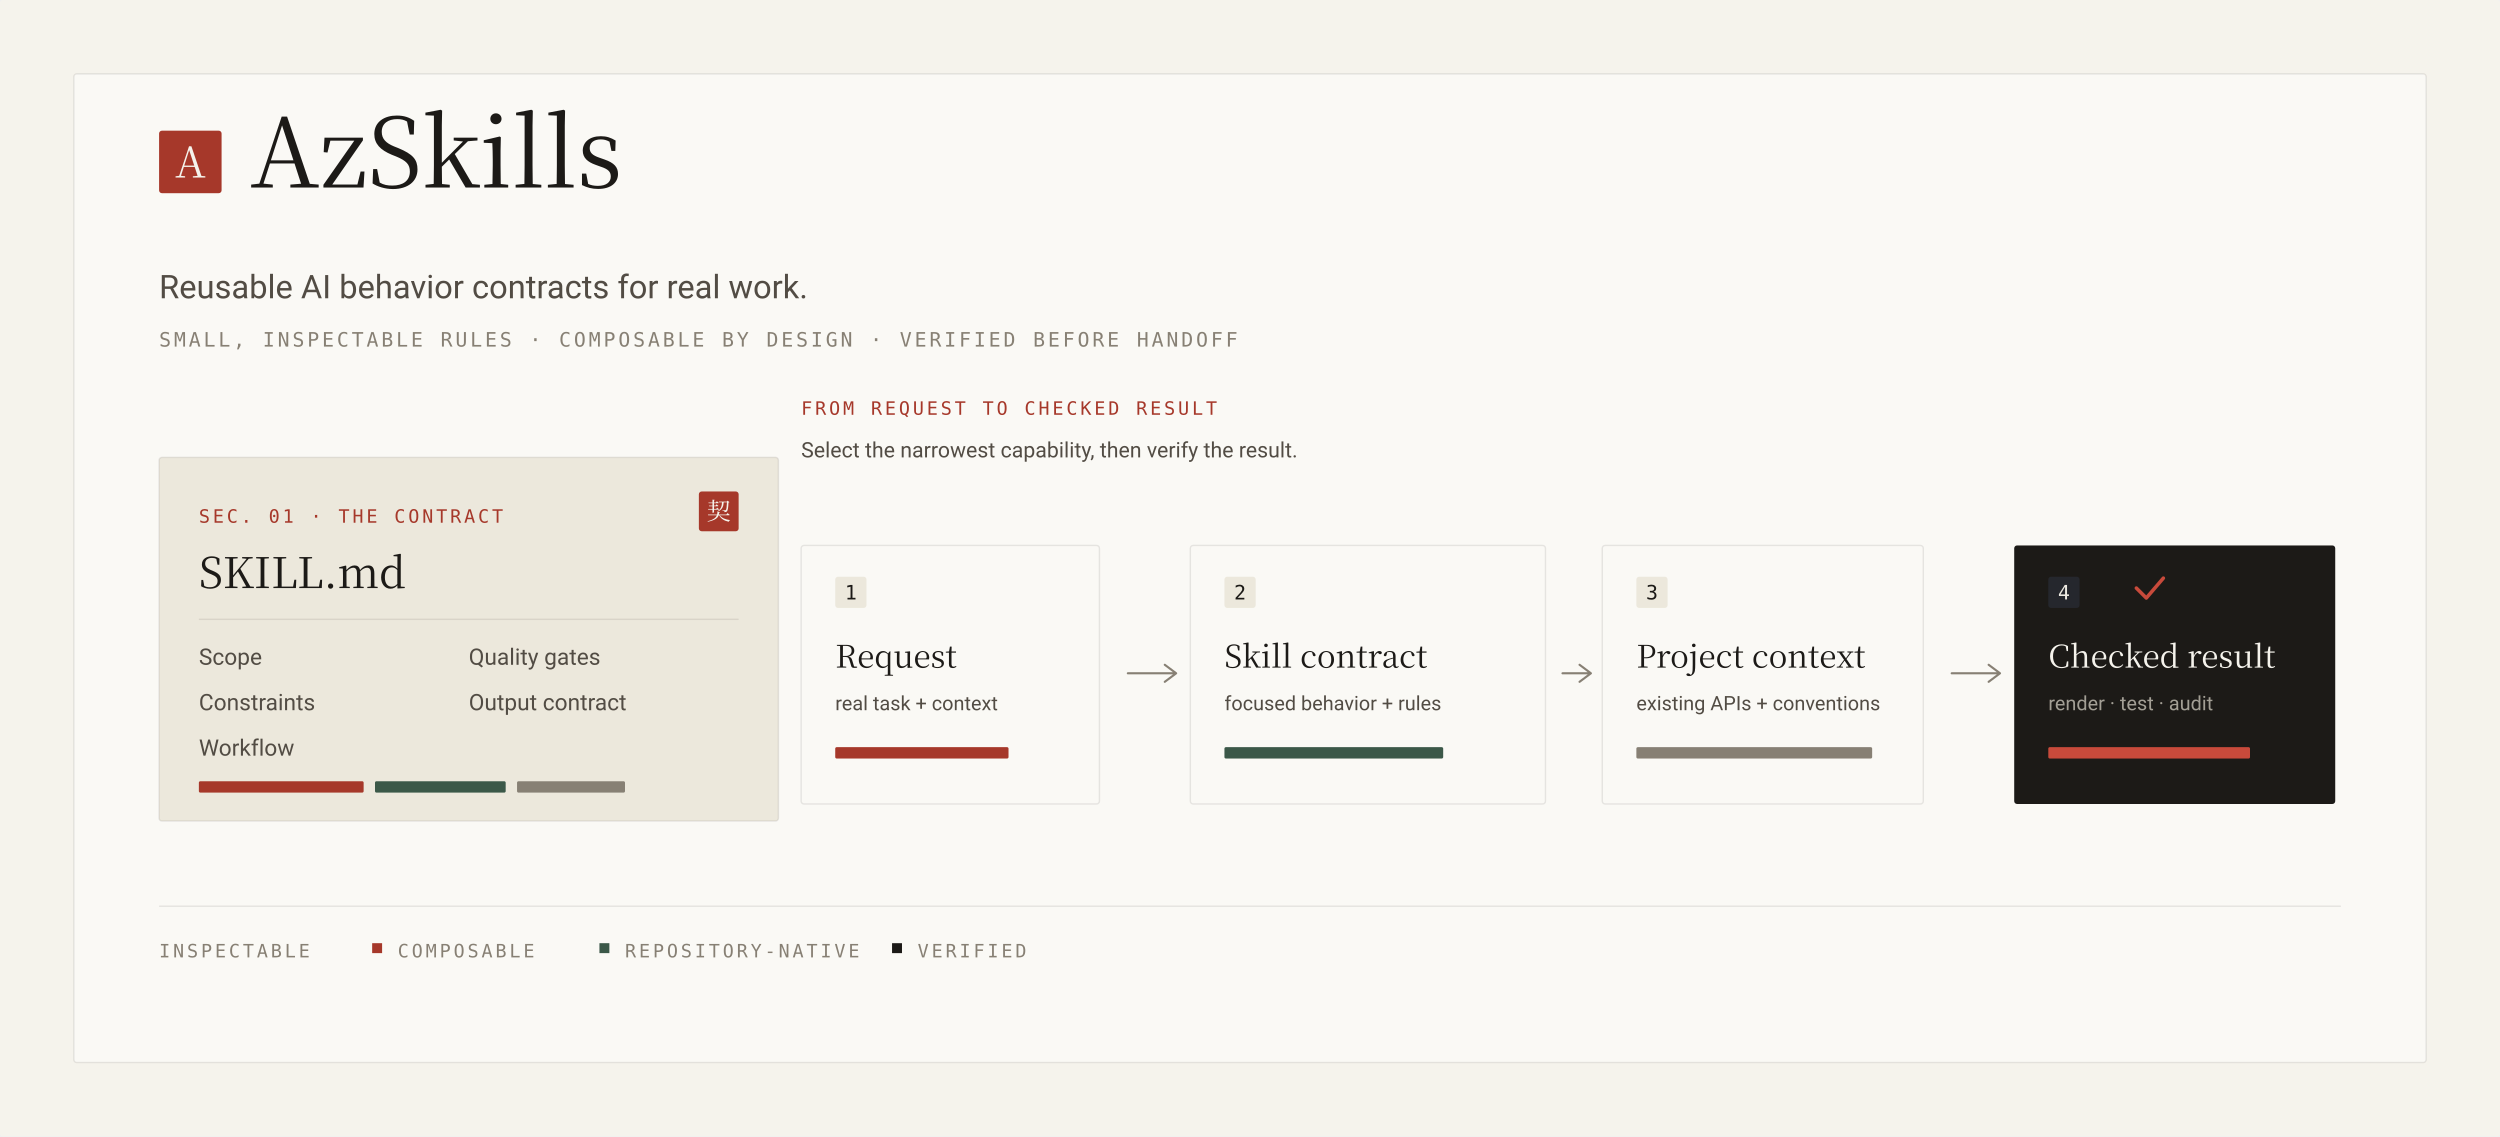
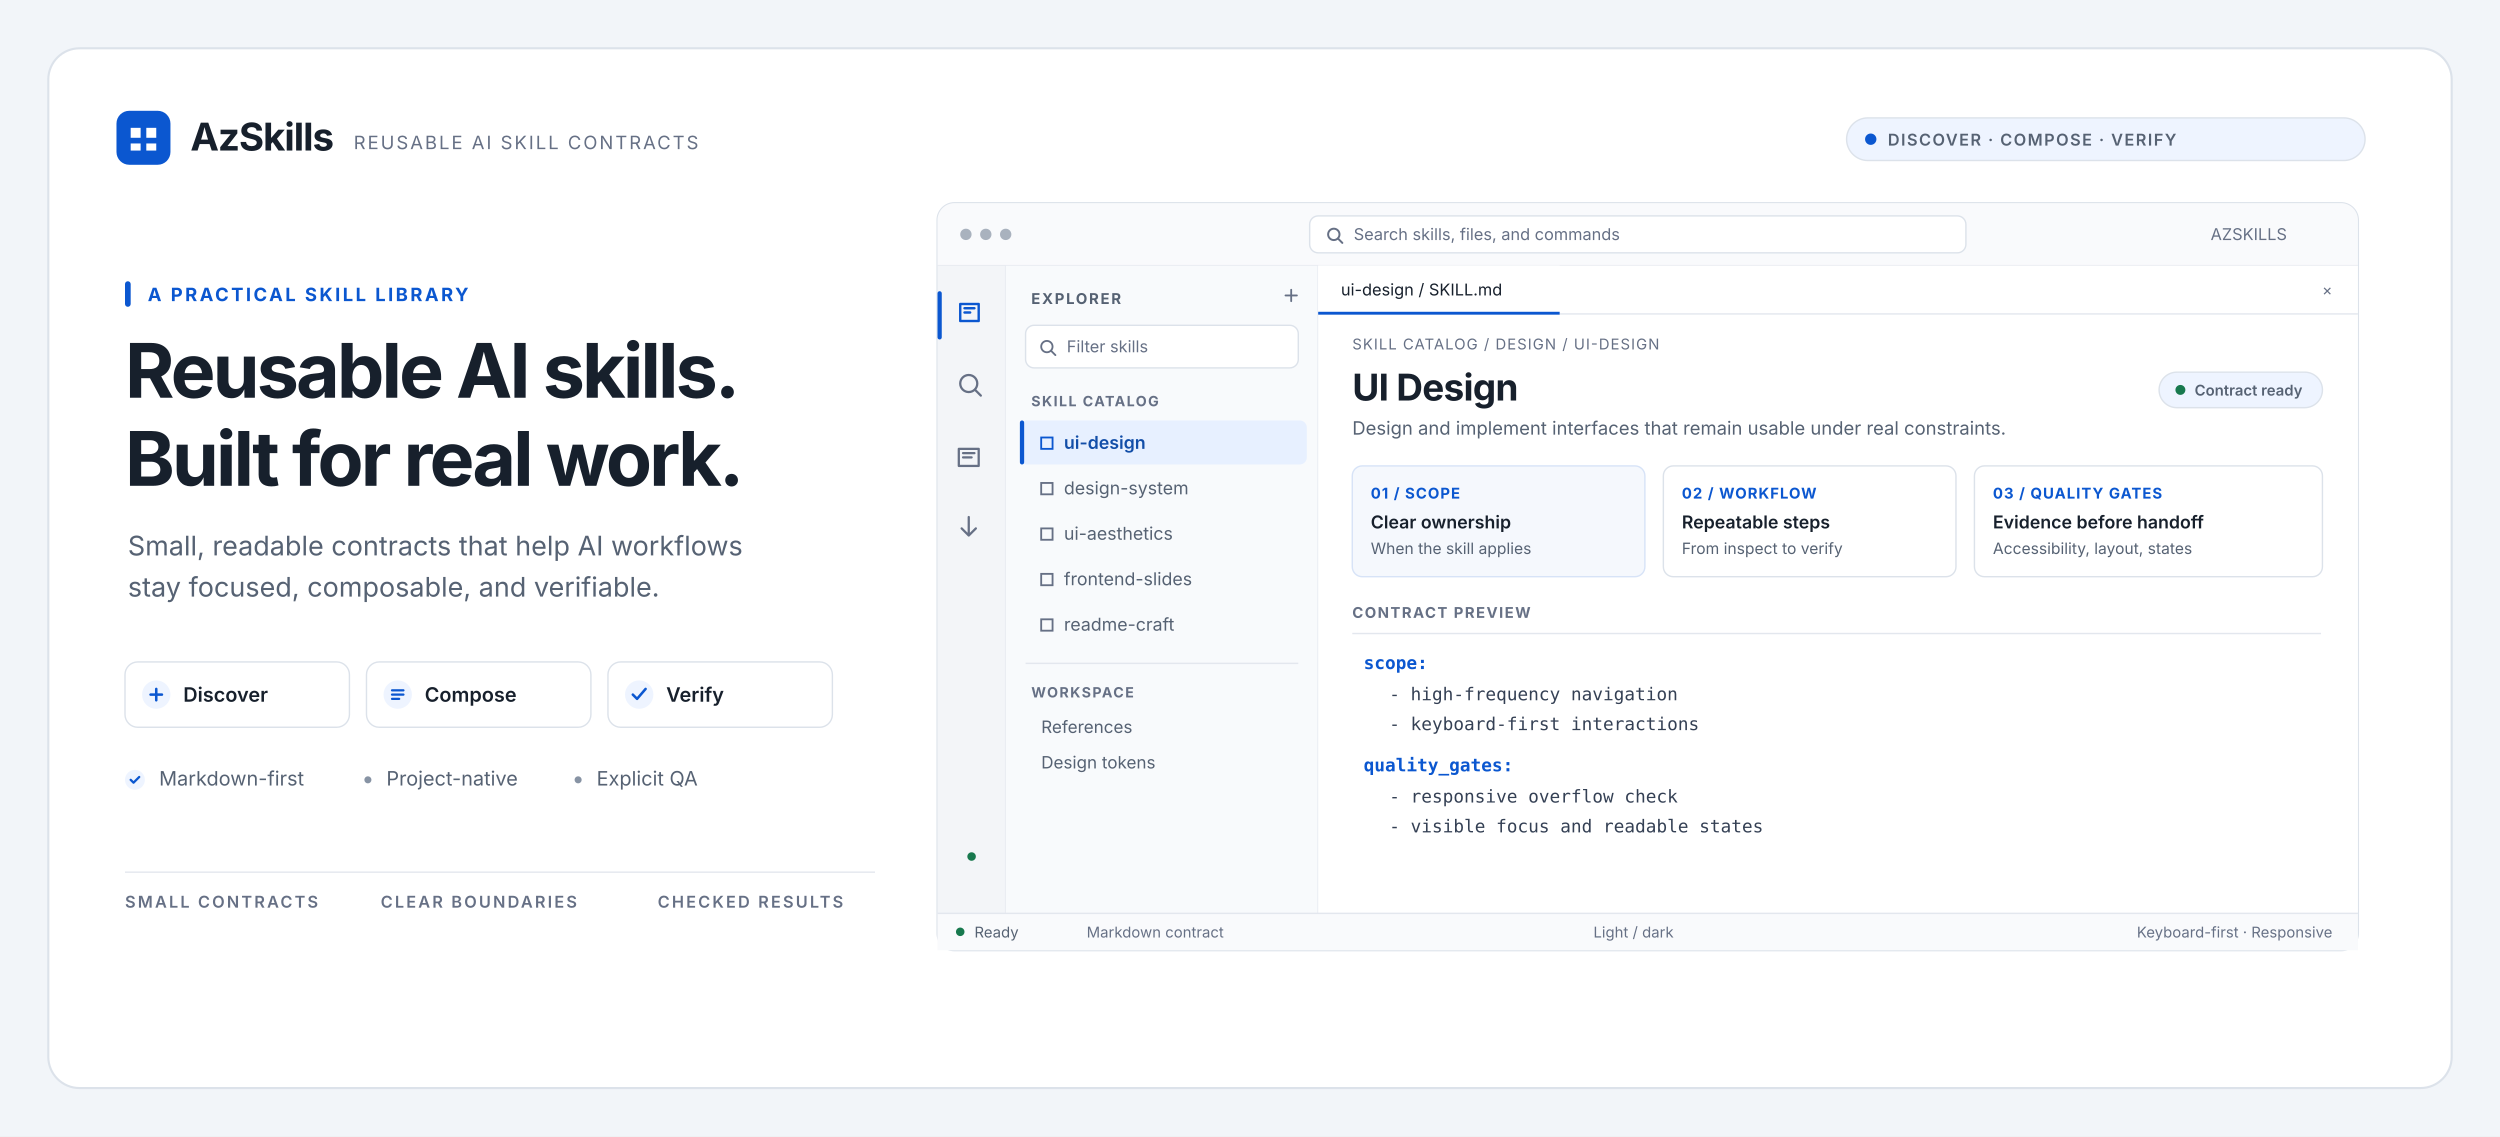
<svg xmlns="http://www.w3.org/2000/svg" viewBox="0 0 1760 800" role="img" aria-labelledby="title desc">
-   <rect width="1760" height="800" rx="2" fill="#F5F3EC" />
-   <rect x="52" y="52" width="1656" height="696" rx="2" fill="#FAF9F5" stroke="#282420" stroke-opacity="0.10" stroke-width="1" />
-   <g font-family="'Source Han Serif SC','Noto Serif CJK SC','Songti SC',Georgia,serif">
-     <g transform="translate(112 92)">
-       <rect width="44" height="44" rx="2" fill="#A6382A" />
-       <text x="22" y="33" text-anchor="middle" fill="#F5F3EC" font-size="30" font-weight="500">A</text>
-       <text x="64" y="40" fill="#1C1A17" font-size="68" font-weight="500">AzSkills</text>
-       <text x="0" y="118" fill="#524C44" font-size="23" font-family="-apple-system,BlinkMacSystemFont,'Segoe UI',Roboto,sans-serif">Reusable AI behavior contracts for real work.</text>
-       <text x="0" y="152" fill="#878074" font-size="14" font-family="'JetBrains Mono',SFMono-Regular,Menlo,monospace" letter-spacing="2">SMALL, INSPECTABLE RULES · COMPOSABLE BY DESIGN · VERIFIED BEFORE HANDOFF</text>
+   <rect width="1760" height="800" fill="#F2F5F9" />
+   <rect x="34" y="34" width="1692" height="732" rx="22" fill="#FFFFFF" stroke="#DCE2EA" stroke-width="1.5" />
+   <g font-family="Inter, -apple-system, BlinkMacSystemFont, 'Segoe UI', sans-serif">
+     <g transform="translate(82 78)">
+       <rect width="38" height="38" rx="9" fill="#0B57D0" />
+       <path d="M10 12h7v7h-7zM21 12h7v7h-7zM10 23h7v5h-7zM21 23h7v5h-7z" fill="#FFFFFF" />
+       <text x="52" y="28" fill="#17202C" font-size="27" font-weight="700" letter-spacing="-.7">AzSkills</text>
+       <text x="167" y="27" fill="#667085" font-size="13" letter-spacing="1.4">REUSABLE AI SKILL CONTRACTS</text>
    </g>
-     <g transform="translate(112 322)">
-       <rect width="436" height="256" rx="2" fill="#ECE8DC" stroke="#282420" stroke-opacity="0.10" stroke-width="1" />
-       <text x="28" y="46" fill="#A6382A" font-size="13" font-family="'JetBrains Mono',SFMono-Regular,Menlo,monospace" letter-spacing="2">SEC. 01 · THE CONTRACT</text>
-       <rect x="380" y="24" width="28" height="28" rx="2" fill="#A6382A" />
-       <text x="394" y="44" text-anchor="middle" fill="#F5F3EC" font-size="17" font-weight="500">契</text>
-       <text x="28" y="92" fill="#1C1A17" font-size="30" font-weight="500">SKILL.md</text>
-       <line x1="28" y1="114" x2="408" y2="114" stroke="#282420" stroke-opacity="0.10" stroke-width="1" />
-       <g fill="#524C44" font-size="16" font-family="-apple-system,BlinkMacSystemFont,'Segoe UI',Roboto,sans-serif">
-         <text x="28" y="146">Scope</text>
-         <text x="28" y="178">Constraints</text>
-         <text x="28" y="210">Workflow</text>
-         <text x="218" y="146">Quality gates</text>
-         <text x="218" y="178">Output contract</text>
+     <g transform="translate(1300 83)">
+       <rect width="365" height="30" rx="15" fill="#EEF4FF" stroke="#DCE2EA" />
+       <circle cx="17" cy="15" r="4" fill="#0B57D0" />
+       <text x="29" y="19.5" fill="#566273" font-size="11.5" font-weight="600" letter-spacing="1">DISCOVER · COMPOSE · VERIFY</text>
+     </g>
+     <g transform="translate(88 198)">
+       <rect width="4" height="18" rx="2" fill="#0B57D0" />
+       <text x="16" y="14" fill="#0B57D0" font-size="13" font-weight="700" letter-spacing="1.7">A PRACTICAL SKILL LIBRARY</text>
+     </g>
+     <text x="88" y="280" fill="#17202C" font-size="53" font-weight="750" letter-spacing="-2">Reusable AI skills.</text>
+     <text x="88" y="342" fill="#17202C" font-size="53" font-weight="750" letter-spacing="-2">Built for real work.</text>
+     <text x="90" y="391" fill="#566273" font-size="19">Small, readable contracts that help AI workflows</text>
+     <text x="90" y="420" fill="#566273" font-size="19">stay focused, composable, and verifiable.</text>
+     <g transform="translate(88 466)">
+       <rect width="158" height="46" rx="9" fill="#FFFFFF" stroke="#DCE2EA" />
+       <circle cx="22" cy="23" r="10" fill="#EEF4FF" />
+       <path d="M18 23h8M22 19v8" stroke="#0B57D0" stroke-width="1.8" stroke-linecap="round" />
+       <text x="41" y="28" fill="#17202C" font-size="14" font-weight="600">Discover</text>
+     </g>
+     <g transform="translate(258 466)">
+       <rect width="158" height="46" rx="9" fill="#FFFFFF" stroke="#DCE2EA" />
+       <circle cx="22" cy="23" r="10" fill="#EEF4FF" />
+       <path d="M18 20h8M18 23h8M18 26h5" stroke="#0B57D0" stroke-width="1.6" stroke-linecap="round" />
+       <text x="41" y="28" fill="#17202C" font-size="14" font-weight="600">Compose</text>
+     </g>
+     <g transform="translate(428 466)">
+       <rect width="158" height="46" rx="9" fill="#FFFFFF" stroke="#DCE2EA" />
+       <circle cx="22" cy="23" r="10" fill="#EEF4FF" />
+       <path d="m17.5 23 3 3 6-7" stroke="#0B57D0" stroke-width="1.8" fill="none" stroke-linecap="round" stroke-linejoin="round" />
+       <text x="41" y="28" fill="#17202C" font-size="14" font-weight="600">Verify</text>
+     </g>
+     <g transform="translate(88 542)">
+       <circle cx="7" cy="7" r="7" fill="#EEF4FF" />
+       <path d="m4 7 2 2 4-4" stroke="#0B57D0" stroke-width="1.6" fill="none" stroke-linecap="round" stroke-linejoin="round" />
+       <text x="24" y="11" fill="#566273" font-size="14">Markdown-first</text>
+       <circle cx="171" cy="7" r="2.5" fill="#8793A4" />
+       <text x="184" y="11" fill="#566273" font-size="14">Project-native</text>
+       <circle cx="319" cy="7" r="2.5" fill="#8793A4" />
+       <text x="332" y="11" fill="#566273" font-size="14">Explicit QA</text>
+     </g>
+     <g transform="translate(88 614)">
+       <path d="M0 0h528" stroke="#E3E7EE" stroke-width="1" />
+       <text x="0" y="25" fill="#667085" font-size="11.5" font-weight="600" letter-spacing="1.5">SMALL CONTRACTS</text>
+       <text x="180" y="25" fill="#667085" font-size="11.5" font-weight="600" letter-spacing="1.5">CLEAR BOUNDARIES</text>
+       <text x="375" y="25" fill="#667085" font-size="11.5" font-weight="600" letter-spacing="1.5">CHECKED RESULTS</text>
+     </g>
+     <g transform="translate(660 143)">
+       <rect width="1000" height="526" rx="12" fill="#FFFFFF" stroke="#DCE2EA" stroke-width="1.5" />
+       <path d="M12 0h976a12 12 0 0 1 12 12v32H0V12A12 12 0 0 1 12 0z" fill="#F9FAFC" />
+       <path d="M0 44h1000" stroke="#E3E7EE" />
+       <circle cx="20" cy="22" r="4" fill="#8793A4" opacity=".7" />
+       <circle cx="34" cy="22" r="4" fill="#8793A4" opacity=".7" />
+       <circle cx="48" cy="22" r="4" fill="#8793A4" opacity=".7" />
+       <rect x="262" y="9" width="462" height="26" rx="6" fill="#FFFFFF" stroke="#DCE2EA" />
+       <circle cx="279" cy="22" r="4" fill="none" stroke="#667085" stroke-width="1.4" />
+       <path d="m282 25 3 3" stroke="#667085" stroke-width="1.4" stroke-linecap="round" />
+       <text x="293" y="26" fill="#667085" font-size="11.5">Search skills, files, and commands</text>
+       <text x="950" y="26" fill="#667085" font-size="11.5" text-anchor="end">AZSKILLS</text>
+       <rect x="0" y="44" width="48" height="456" fill="#F3F5F8" />
+       <path d="M48 44v456" stroke="#E3E7EE" />
+       <rect x="0" y="62" width="3" height="34" rx="1.5" fill="#0B57D0" />
+       <g transform="translate(13 69)" stroke="#0B57D0" stroke-width="1.7" fill="none" stroke-linecap="round" stroke-linejoin="round">
+         <path d="M3 2h13v12H3zM6 5h7M6 8h4" />
      </g>
-       <rect x="28" y="228" width="116" height="8" rx="1" fill="#A6382A" />
-       <rect x="152" y="228" width="92" height="8" rx="1" fill="#3B5848" />
-       <rect x="252" y="228" width="76" height="8" rx="1" fill="#878074" />
-     </g>
-     <g transform="translate(564 292)">
-       <text x="0" y="0" fill="#A6382A" font-size="13" font-family="'JetBrains Mono',SFMono-Regular,Menlo,monospace" letter-spacing="2">FROM REQUEST TO CHECKED RESULT</text>
-       <text x="0" y="30" fill="#524C44" font-size="15" font-family="-apple-system,BlinkMacSystemFont,'Segoe UI',Roboto,sans-serif">Select the narrowest capability, then verify the result.</text>
-       <g transform="translate(0 92)">
-         <rect width="210" height="182" rx="2" fill="#FAF9F5" stroke="#282420" stroke-opacity="0.10" stroke-width="1" />
-         <rect x="24" y="22" width="22" height="22" rx="2" fill="#ECE8DC" />
-         <text x="35" y="38" text-anchor="middle" fill="#1C1A17" font-size="14" font-family="'JetBrains Mono',SFMono-Regular,Menlo,monospace">1</text>
-         <text x="24" y="86" fill="#1C1A17" font-size="22" font-weight="500">Request</text>
-         <text x="24" y="116" fill="#524C44" font-size="14" font-family="-apple-system,BlinkMacSystemFont,'Segoe UI',Roboto,sans-serif">real task + context</text>
-         <rect x="24" y="142" width="122" height="8" rx="1" fill="#A6382A" />
+       <g transform="translate(13 119)" stroke="#667085" stroke-width="1.6" fill="none" stroke-linecap="round" stroke-linejoin="round">
+         <circle cx="9" cy="8" r="6" />
+         <path d="m13.5 12.5 4 4" />
      </g>
-       <path d="M230 182h34M256 176l8 6-8 6" stroke="#878074" fill="none" stroke-width="1.5" stroke-linecap="round" stroke-linejoin="round" />
-       <g transform="translate(274 92)">
-         <rect width="250" height="182" rx="2" fill="#FAF9F5" stroke="#282420" stroke-opacity="0.10" stroke-width="1" />
-         <rect x="24" y="22" width="22" height="22" rx="2" fill="#ECE8DC" />
-         <text x="35" y="38" text-anchor="middle" fill="#1C1A17" font-size="14" font-family="'JetBrains Mono',SFMono-Regular,Menlo,monospace">2</text>
-         <text x="24" y="86" fill="#1C1A17" font-size="22" font-weight="500">Skill contract</text>
-         <text x="24" y="116" fill="#524C44" font-size="14" font-family="-apple-system,BlinkMacSystemFont,'Segoe UI',Roboto,sans-serif">focused behavior + rules</text>
-         <rect x="24" y="142" width="154" height="8" rx="1" fill="#3B5848" />
+       <g transform="translate(13 169)" stroke="#667085" stroke-width="1.6" fill="none" stroke-linecap="round" stroke-linejoin="round">
+         <path d="M2 4h14v12H2zM5 7h8M5 10h6" />
      </g>
-       <path d="M536 182h18M548 176l8 6-8 6" stroke="#878074" fill="none" stroke-width="1.5" stroke-linecap="round" stroke-linejoin="round" />
-       <g transform="translate(564 92)">
-         <rect width="226" height="182" rx="2" fill="#FAF9F5" stroke="#282420" stroke-opacity="0.10" stroke-width="1" />
-         <rect x="24" y="22" width="22" height="22" rx="2" fill="#ECE8DC" />
-         <text x="35" y="38" text-anchor="middle" fill="#1C1A17" font-size="14" font-family="'JetBrains Mono',SFMono-Regular,Menlo,monospace">3</text>
-         <text x="24" y="86" fill="#1C1A17" font-size="22" font-weight="500">Project context</text>
-         <text x="24" y="116" fill="#524C44" font-size="14" font-family="-apple-system,BlinkMacSystemFont,'Segoe UI',Roboto,sans-serif">existing APIs + conventions</text>
-         <rect x="24" y="142" width="166" height="8" rx="1" fill="#878074" />
+       <g transform="translate(13 219)" stroke="#667085" stroke-width="1.6" fill="none" stroke-linecap="round" stroke-linejoin="round">
+         <path d="M9 2v13M4 10l5 5 5-5" />
      </g>
-       <path d="M810 182h34M836 176l8 6-8 6" stroke="#878074" fill="none" stroke-width="1.5" stroke-linecap="round" stroke-linejoin="round" />
-       <g transform="translate(854 92)">
-         <rect width="226" height="182" rx="2" fill="#1C1A17" />
-         <rect x="24" y="22" width="22" height="22" rx="2" fill="#25272D" />
-         <text x="35" y="38" text-anchor="middle" fill="#EDEAE2" font-size="14" font-family="'JetBrains Mono',SFMono-Regular,Menlo,monospace">4</text>
-         <text x="24" y="86" fill="#F5F3EC" font-size="22" font-weight="500">Checked result</text>
-         <text x="24" y="116" fill="#A39F95" font-size="14" font-family="-apple-system,BlinkMacSystemFont,'Segoe UI',Roboto,sans-serif">render · test · audit</text>
-         <rect x="24" y="142" width="142" height="8" rx="1" fill="#C84A3B" />
-         <path d="M86 30l7 7 12-14" fill="none" stroke="#C84A3B" stroke-width="2.5" stroke-linecap="round" stroke-linejoin="round" />
+       <circle cx="24" cy="460" r="3" fill="#18794E" />
+       <rect x="48" y="44" width="220" height="456" fill="#F8FAFC" />
+       <path d="M268 44v456" stroke="#E3E7EE" />
+       <text x="66" y="71" fill="#566273" font-size="10.5" font-weight="700" letter-spacing="1.2">EXPLORER</text>
+       <path d="M245 65h8m-4-4v8" stroke="#667085" stroke-width="1.3" stroke-linecap="round" />
+       <rect x="62" y="86" width="192" height="30" rx="6" fill="#FFFFFF" stroke="#DCE2EA" />
+       <circle cx="77" cy="101" r="4" fill="none" stroke="#667085" stroke-width="1.3" />
+       <path d="m80 104 3 3" stroke="#667085" stroke-width="1.3" stroke-linecap="round" />
+       <text x="91" y="105" fill="#667085" font-size="11.5">Filter skills</text>
+       <text x="66" y="143" fill="#667085" font-size="10" font-weight="700" letter-spacing="1">SKILL CATALOG</text>
+       <g font-size="12.5">
+         <rect x="58" y="153" width="202" height="31" rx="5" fill="#E7F0FF" />
+         <rect x="58" y="153" width="3" height="31" rx="1.5" fill="#0B57D0" />
+         <path d="M73 165h8v8h-8z" fill="none" stroke="#0B57D0" stroke-width="1.3" />
+         <text x="89" y="173" fill="#124EA8" font-weight="600">ui-design</text>
+         <path d="M73 197h8v8h-8z" fill="none" stroke="#667085" stroke-width="1.3" />
+         <text x="89" y="205" fill="#566273">design-system</text>
+         <path d="M73 229h8v8h-8z" fill="none" stroke="#667085" stroke-width="1.3" />
+         <text x="89" y="237" fill="#566273">ui-aesthetics</text>
+         <path d="M73 261h8v8h-8z" fill="none" stroke="#667085" stroke-width="1.3" />
+         <text x="89" y="269" fill="#566273">frontend-slides</text>
+         <path d="M73 293h8v8h-8z" fill="none" stroke="#667085" stroke-width="1.3" />
+         <text x="89" y="301" fill="#566273">readme-craft</text>
      </g>
-     </g>
-     <g transform="translate(112 638)">
-       <line x1="0" y1="0" x2="1536" y2="0" stroke="#282420" stroke-opacity="0.10" stroke-width="1" />
-       <text x="0" y="36" fill="#878074" font-size="13" font-family="'JetBrains Mono',SFMono-Regular,Menlo,monospace" letter-spacing="2">INSPECTABLE</text>
-       <text x="168" y="36" fill="#878074" font-size="13" font-family="'JetBrains Mono',SFMono-Regular,Menlo,monospace" letter-spacing="2">COMPOSABLE</text>
-       <text x="328" y="36" fill="#878074" font-size="13" font-family="'JetBrains Mono',SFMono-Regular,Menlo,monospace" letter-spacing="2">REPOSITORY-NATIVE</text>
-       <text x="534" y="36" fill="#878074" font-size="13" font-family="'JetBrains Mono',SFMono-Regular,Menlo,monospace" letter-spacing="2">VERIFIED</text>
-       <rect x="150" y="26" width="7" height="7" fill="#A6382A" />
-       <rect x="310" y="26" width="7" height="7" fill="#3B5848" />
-       <rect x="516" y="26" width="7" height="7" fill="#1C1A17" />
+       <path d="M62 324h192" stroke="#E3E7EE" />
+       <text x="66" y="348" fill="#667085" font-size="10" font-weight="700" letter-spacing="1">WORKSPACE</text>
+       <text x="73" y="373" fill="#566273" font-size="12">References</text>
+       <text x="73" y="398" fill="#566273" font-size="12">Design tokens</text>
+       <rect x="268" y="44" width="732" height="456" fill="#FFFFFF" />
+       <path d="M268 78h732" stroke="#E3E7EE" />
+       <rect x="268" y="44" width="170" height="34" fill="#FFFFFF" />
+       <path d="M268 77.5h170" stroke="#0B57D0" stroke-width="2" />
+       <text x="284" y="65" fill="#17202C" font-size="11.5">ui-design / SKILL.md</text>
+       <text x="982" y="65" fill="#667085" font-size="11" text-anchor="end">×</text>
+       <text x="292" y="103" fill="#667085" font-size="10.5" letter-spacing=".7">SKILL CATALOG / DESIGN / UI-DESIGN</text>
+       <text x="292" y="139" fill="#17202C" font-size="26" font-weight="700" letter-spacing="-.5">UI Design</text>
+       <text x="292" y="163" fill="#566273" font-size="13">Design and implement interfaces that remain usable under real constraints.</text>
+       <rect x="860" y="119" width="115" height="25" rx="12.5" fill="#EEF4FF" stroke="#DCE2EA" />
+       <circle cx="875" cy="131.5" r="3.5" fill="#18794E" />
+       <text x="885" y="135.5" fill="#566273" font-size="10.5" font-weight="600">Contract ready</text>
+       <g transform="translate(292 185)">
+         <rect width="206" height="78" rx="7" fill="#F5F8FD" stroke="#D7E3F7" />
+         <text x="13" y="23" fill="#0B57D0" font-size="10.5" font-weight="700" letter-spacing=".7">01 / SCOPE</text>
+         <text x="13" y="44" fill="#17202C" font-size="12.5" font-weight="600">Clear ownership</text>
+         <text x="13" y="62" fill="#566273" font-size="11">When the skill applies</text>
+       </g>
+       <g transform="translate(511 185)">
+         <rect width="206" height="78" rx="7" fill="#FFFFFF" stroke="#DCE2EA" />
+         <text x="13" y="23" fill="#0B57D0" font-size="10.5" font-weight="700" letter-spacing=".7">02 / WORKFLOW</text>
+         <text x="13" y="44" fill="#17202C" font-size="12.5" font-weight="600">Repeatable steps</text>
+         <text x="13" y="62" fill="#566273" font-size="11">From inspect to verify</text>
+       </g>
+       <g transform="translate(730 185)">
+         <rect width="245" height="78" rx="7" fill="#FFFFFF" stroke="#DCE2EA" />
+         <text x="13" y="23" fill="#0B57D0" font-size="10.5" font-weight="700" letter-spacing=".7">03 / QUALITY GATES</text>
+         <text x="13" y="44" fill="#17202C" font-size="12.5" font-weight="600">Evidence before handoff</text>
+         <text x="13" y="62" fill="#566273" font-size="11">Accessibility, layout, states</text>
+       </g>
+       <text x="292" y="292" fill="#667085" font-size="10.5" font-weight="700" letter-spacing="1">CONTRACT PREVIEW</text>
+       <path d="M292 303h682" stroke="#E3E7EE" />
+       <g font-family="ui-monospace, SFMono-Regular, Consolas, monospace" font-size="12.5">
+         <text x="300" y="328" fill="#0B57D0" font-weight="600">scope:</text>
+         <text x="318" y="350" fill="#344054">- high-frequency navigation</text>
+         <text x="318" y="371" fill="#344054">- keyboard-first interactions</text>
+         <text x="300" y="400" fill="#0B57D0" font-weight="600">quality_gates:</text>
+         <text x="318" y="422" fill="#344054">- responsive overflow check</text>
+         <text x="318" y="443" fill="#344054">- visible focus and readable states</text>
+       </g>
+       <rect x="0" y="500" width="1000" height="26" fill="#F9FAFC" />
+       <path d="M0 500h1000" stroke="#E3E7EE" />
+       <circle cx="16" cy="513" r="3" fill="#18794E" />
+       <text x="26" y="517" fill="#566273" font-size="10.5">Ready</text>
+       <text x="105" y="517" fill="#667085" font-size="10.5">Markdown contract</text>
+       <text x="490" y="517" fill="#667085" font-size="10.5" text-anchor="middle">Light / dark</text>
+       <text x="982" y="517" fill="#667085" font-size="10.5" text-anchor="end">Keyboard-first · Responsive</text>
    </g>
  </g>
</svg>
